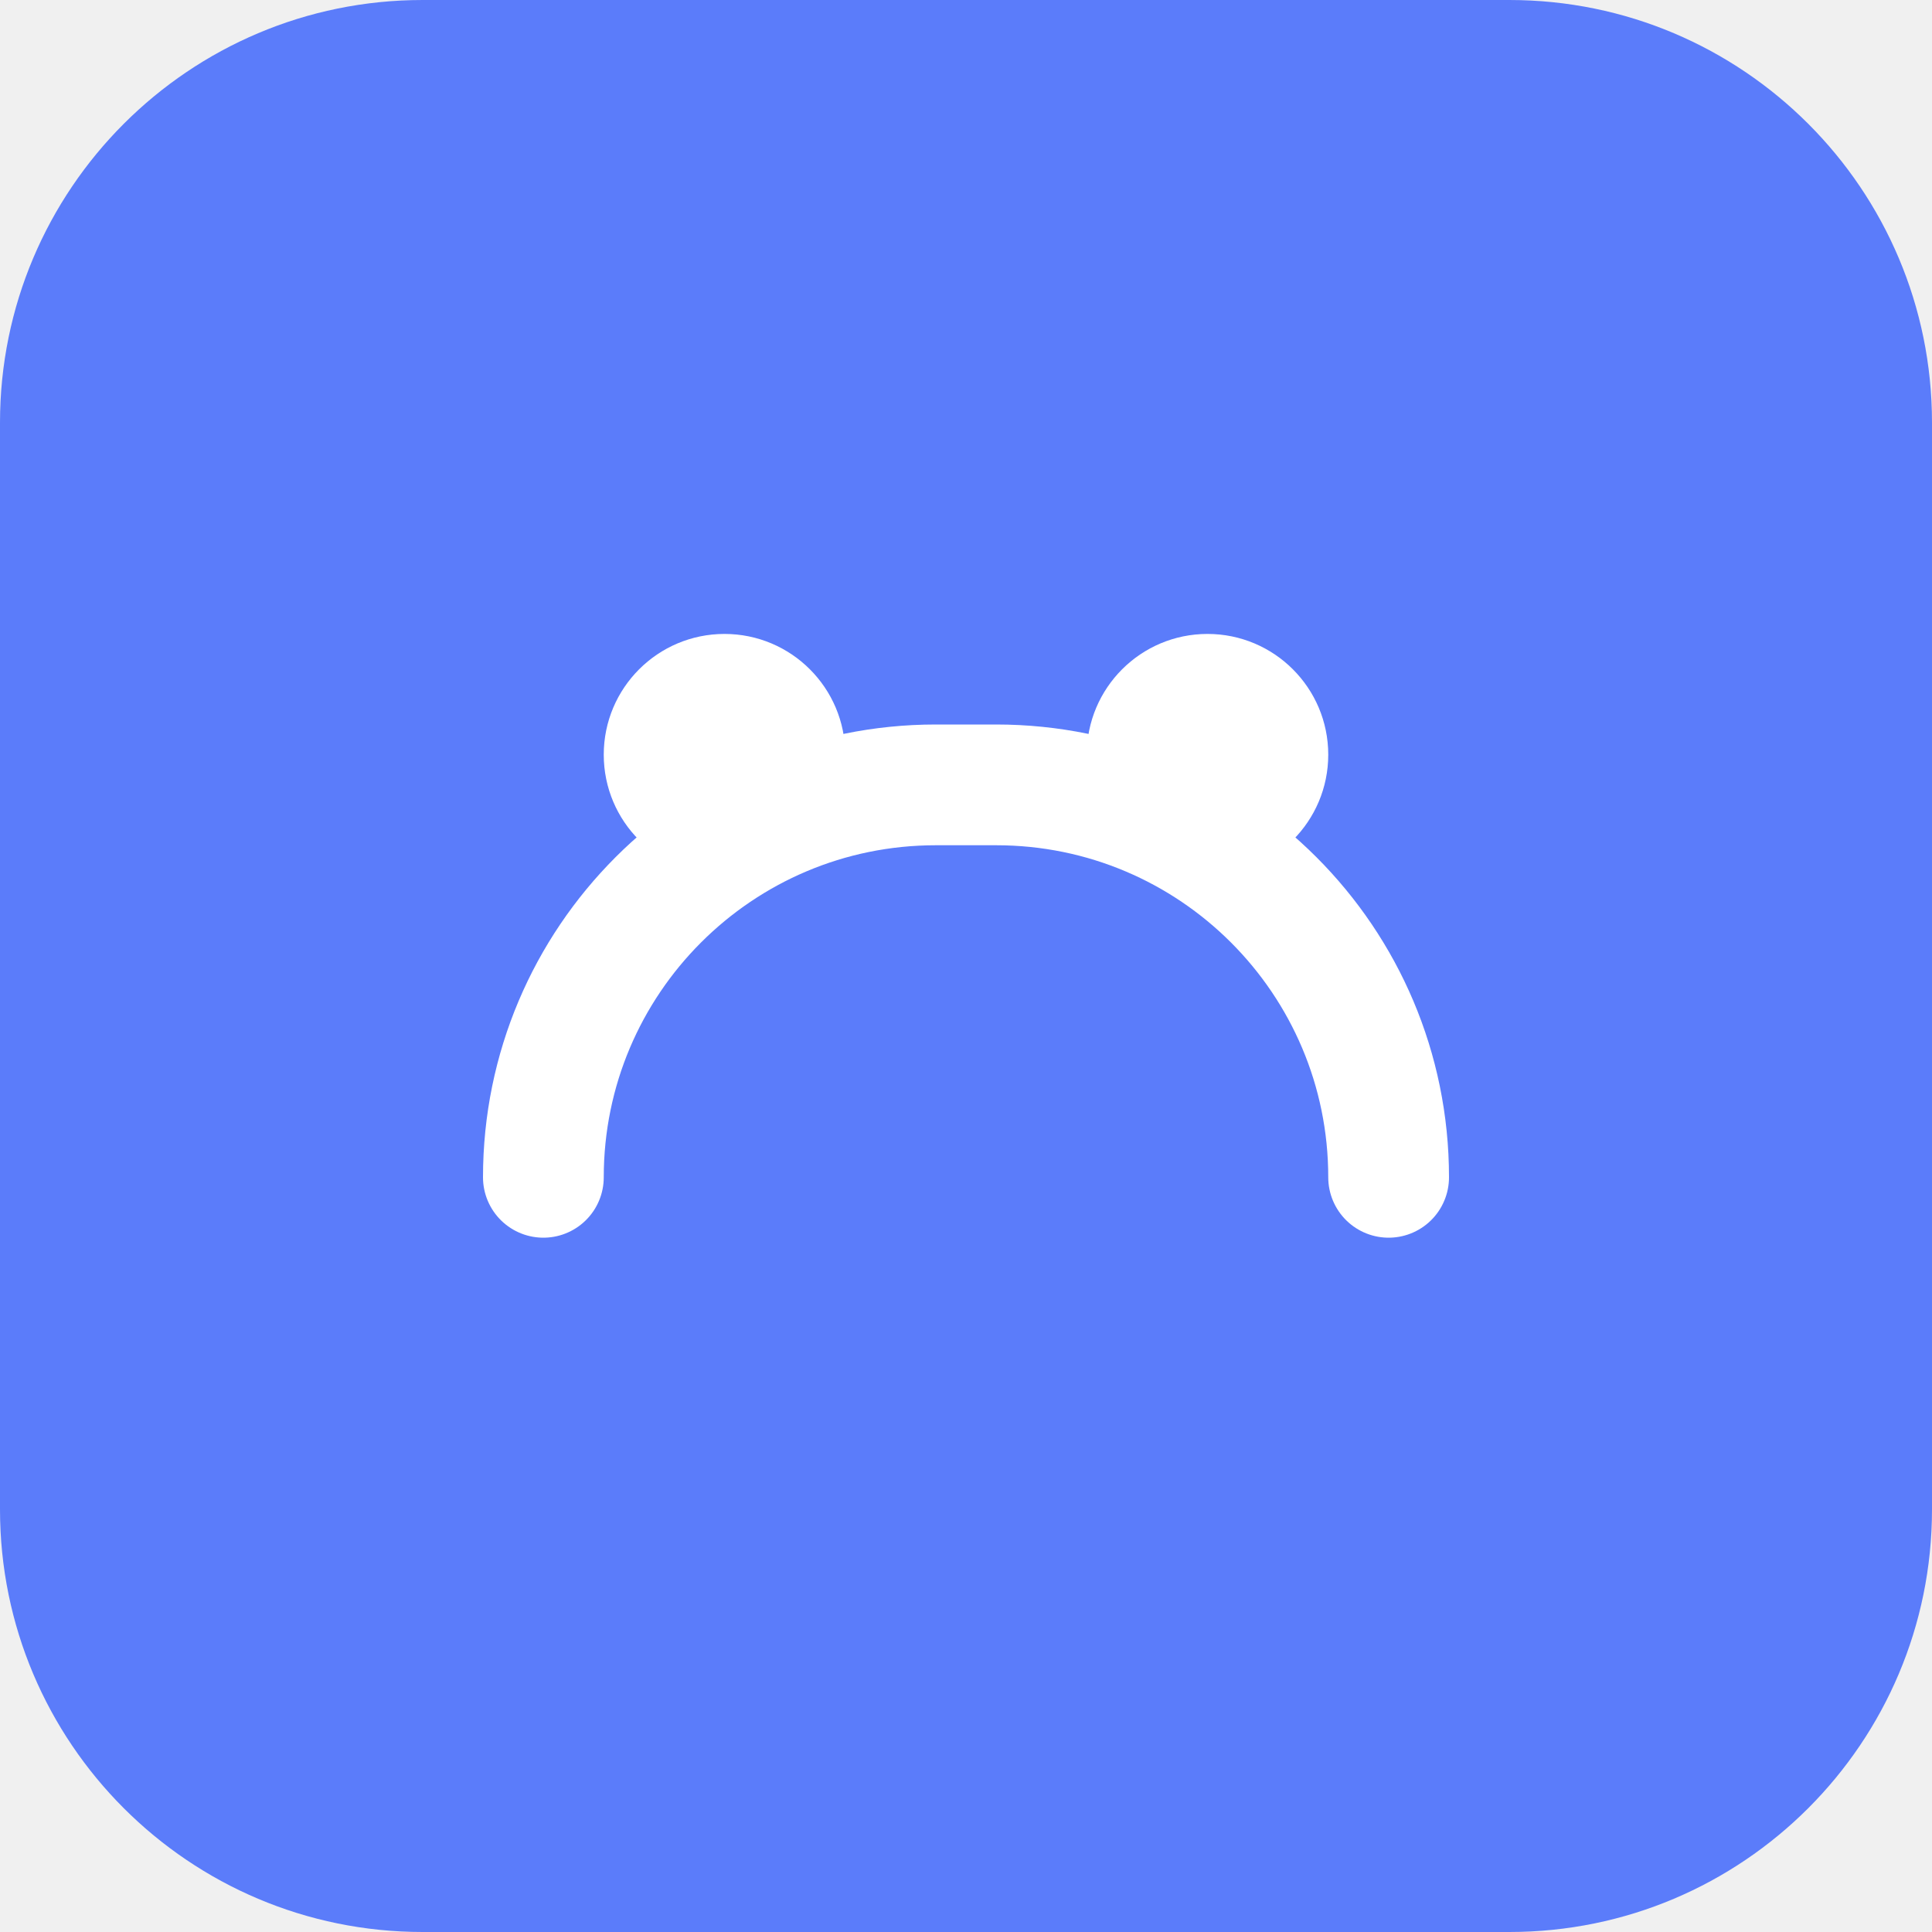
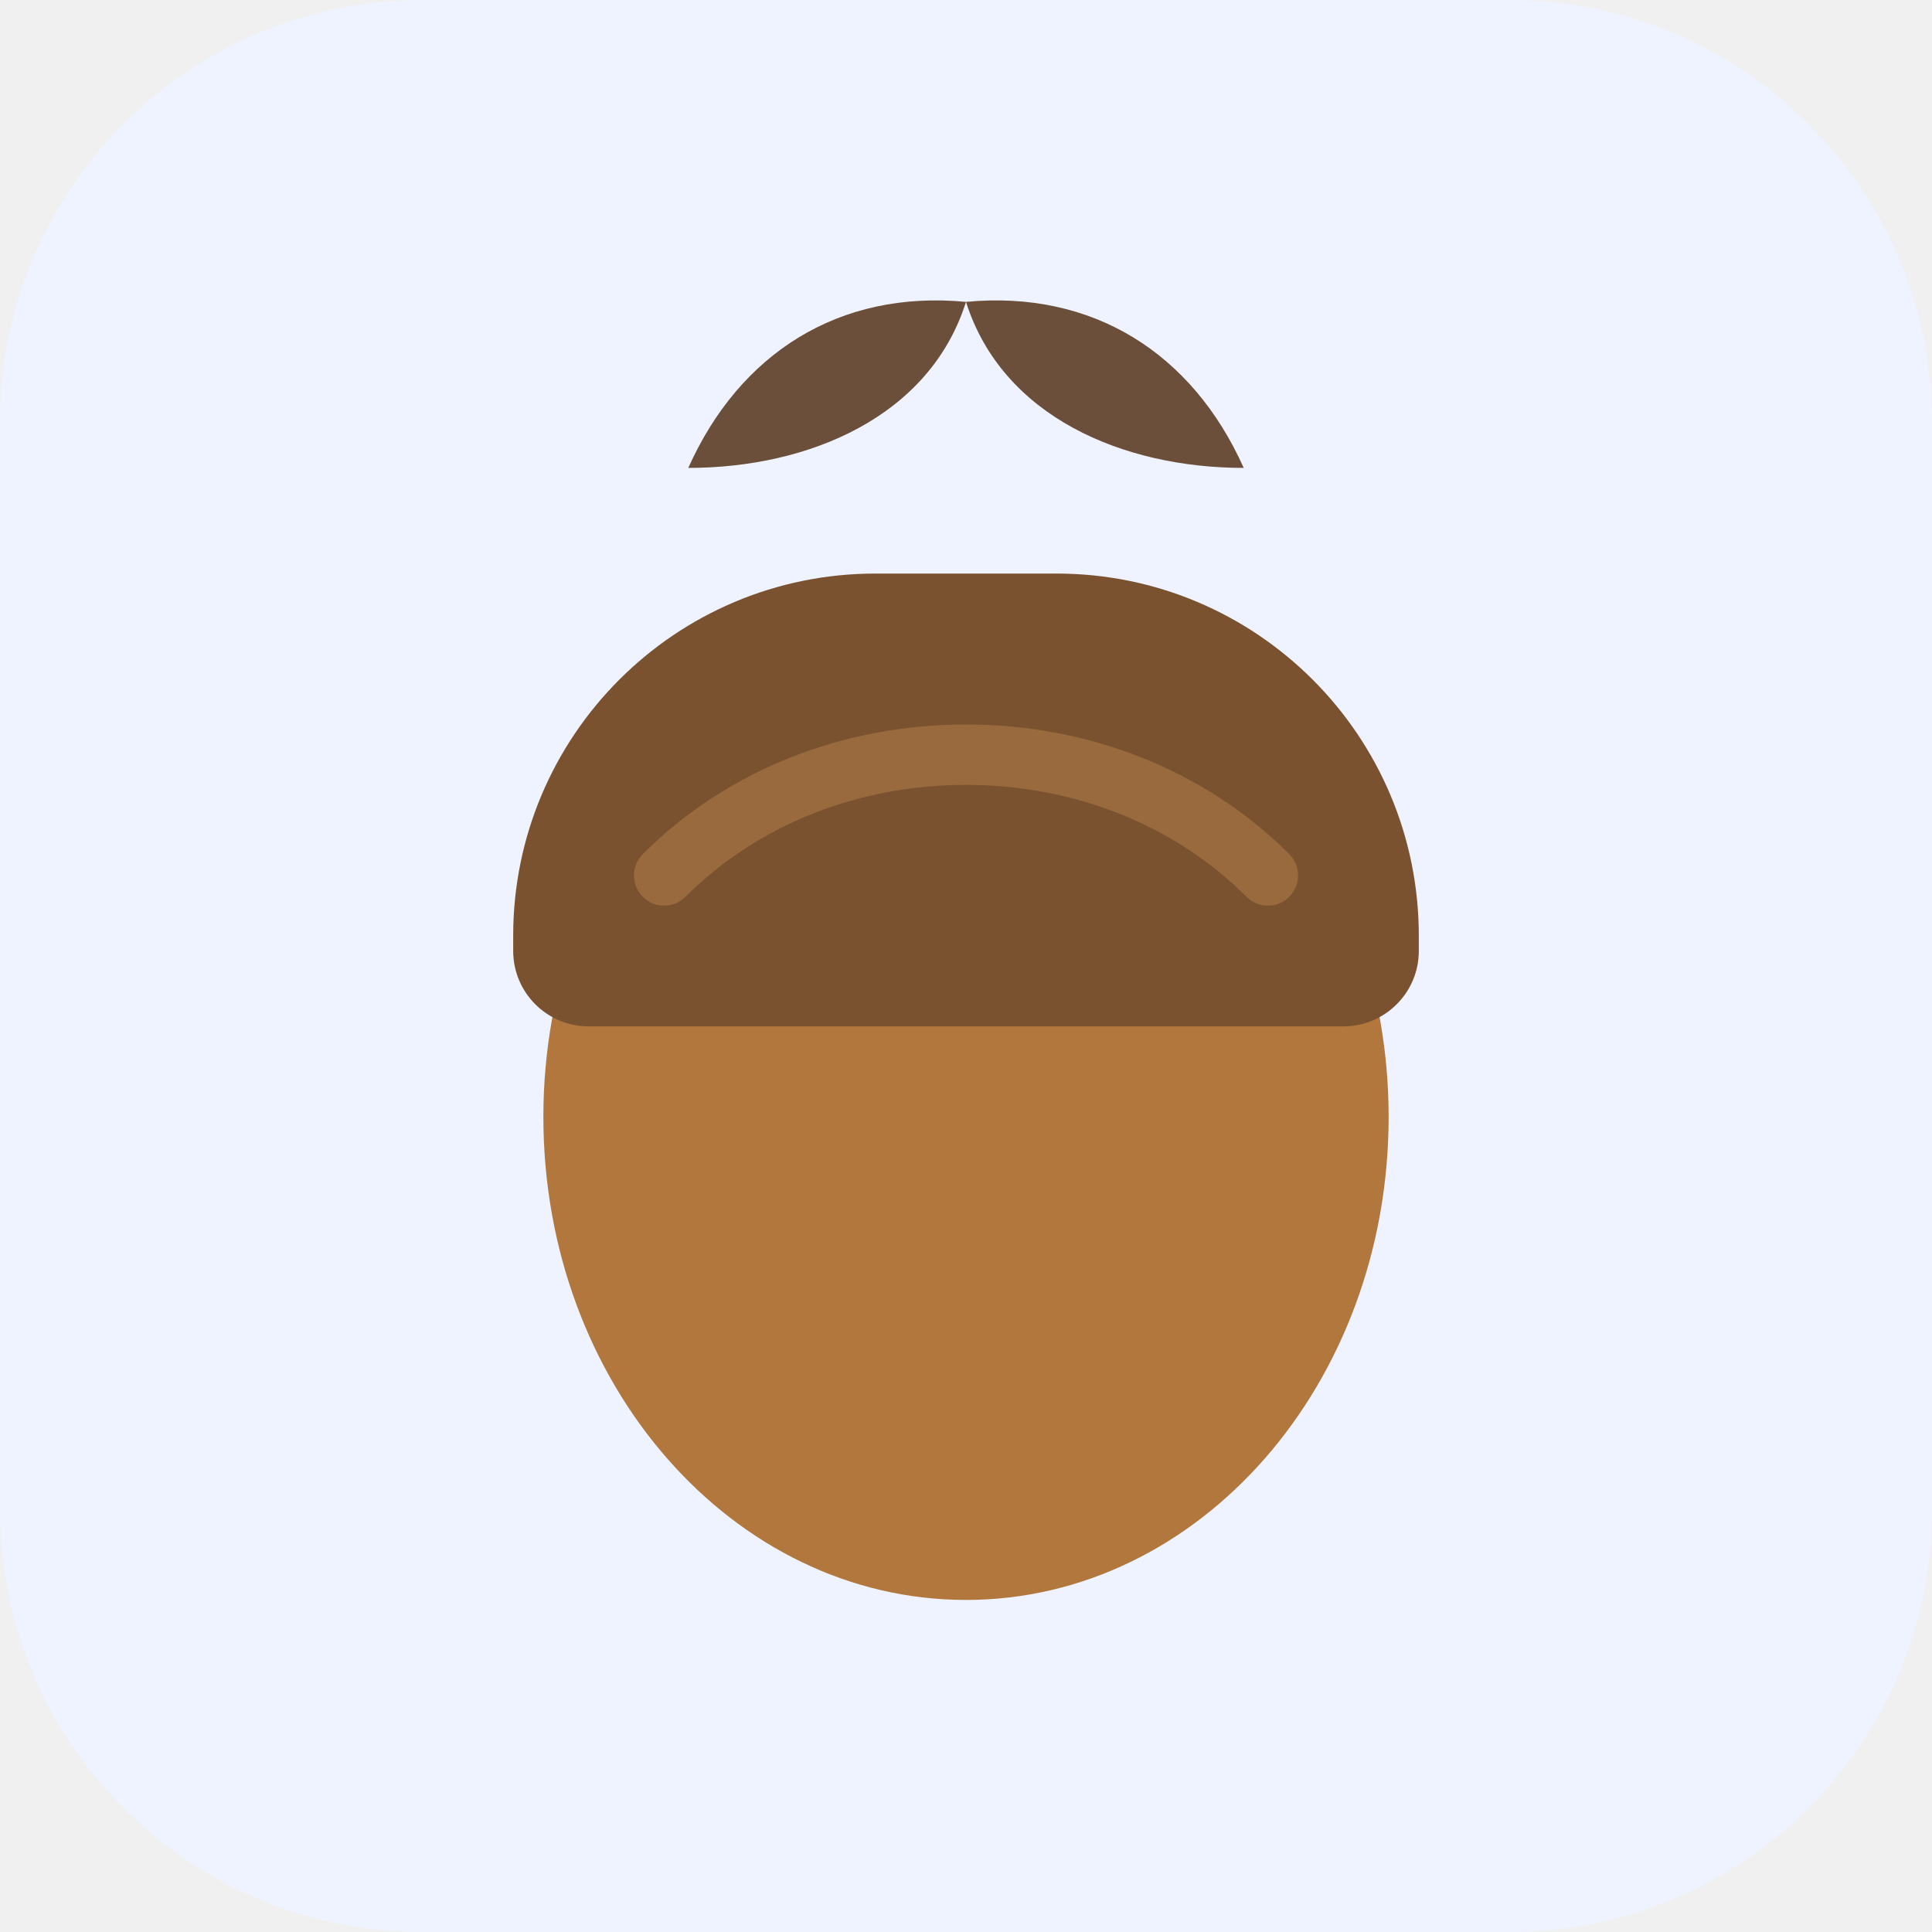
<svg xmlns="http://www.w3.org/2000/svg" width="64" height="64" viewBox="0 0 64 64" fill="none">
-   <rect width="64" height="64" rx="14" fill="#5B7CFA" />
-   <circle cx="24" cy="25" r="4" fill="white" />
-   <circle cx="40" cy="25" r="4" fill="white" />
-   <path d="M18 39C18 31.82 23.82 26 31 26H33C40.18 26 46 31.82 46 39" stroke="white" stroke-width="4" stroke-linecap="round" />
+   <rect width="64" height="64" rx="14" fill="#EEF3FF" />
+   <path d="M32 10C30.8 13.8 26.8 15.5 22.8 15.5C24.5 11.7 27.8 9.6 32 10Z" fill="#6B4F3A" />
+   <path d="M32 10C33.2 13.8 37.2 15.5 41.2 15.5C39.5 11.7 36.2 9.6 32 10Z" fill="#6B4F3A" />
+   <ellipse cx="32" cy="37" rx="14" ry="16" fill="#B1773C" />
+   <path d="M17 31C17 24.373 22.373 19 29 19H35C41.627 19 47 24.373 47 31V31.5C47 32.881 45.881 34 44.5 34H19.5C18.119 34 17 32.881 17 31.5V31Z" fill="#7A5230" />
+   <path d="M22 29C24.6 26.4 28.2 25 32 25C35.8 25 39.4 26.4 42 29" stroke="#9A6A3F" stroke-width="2" stroke-linecap="round" />
</svg>
